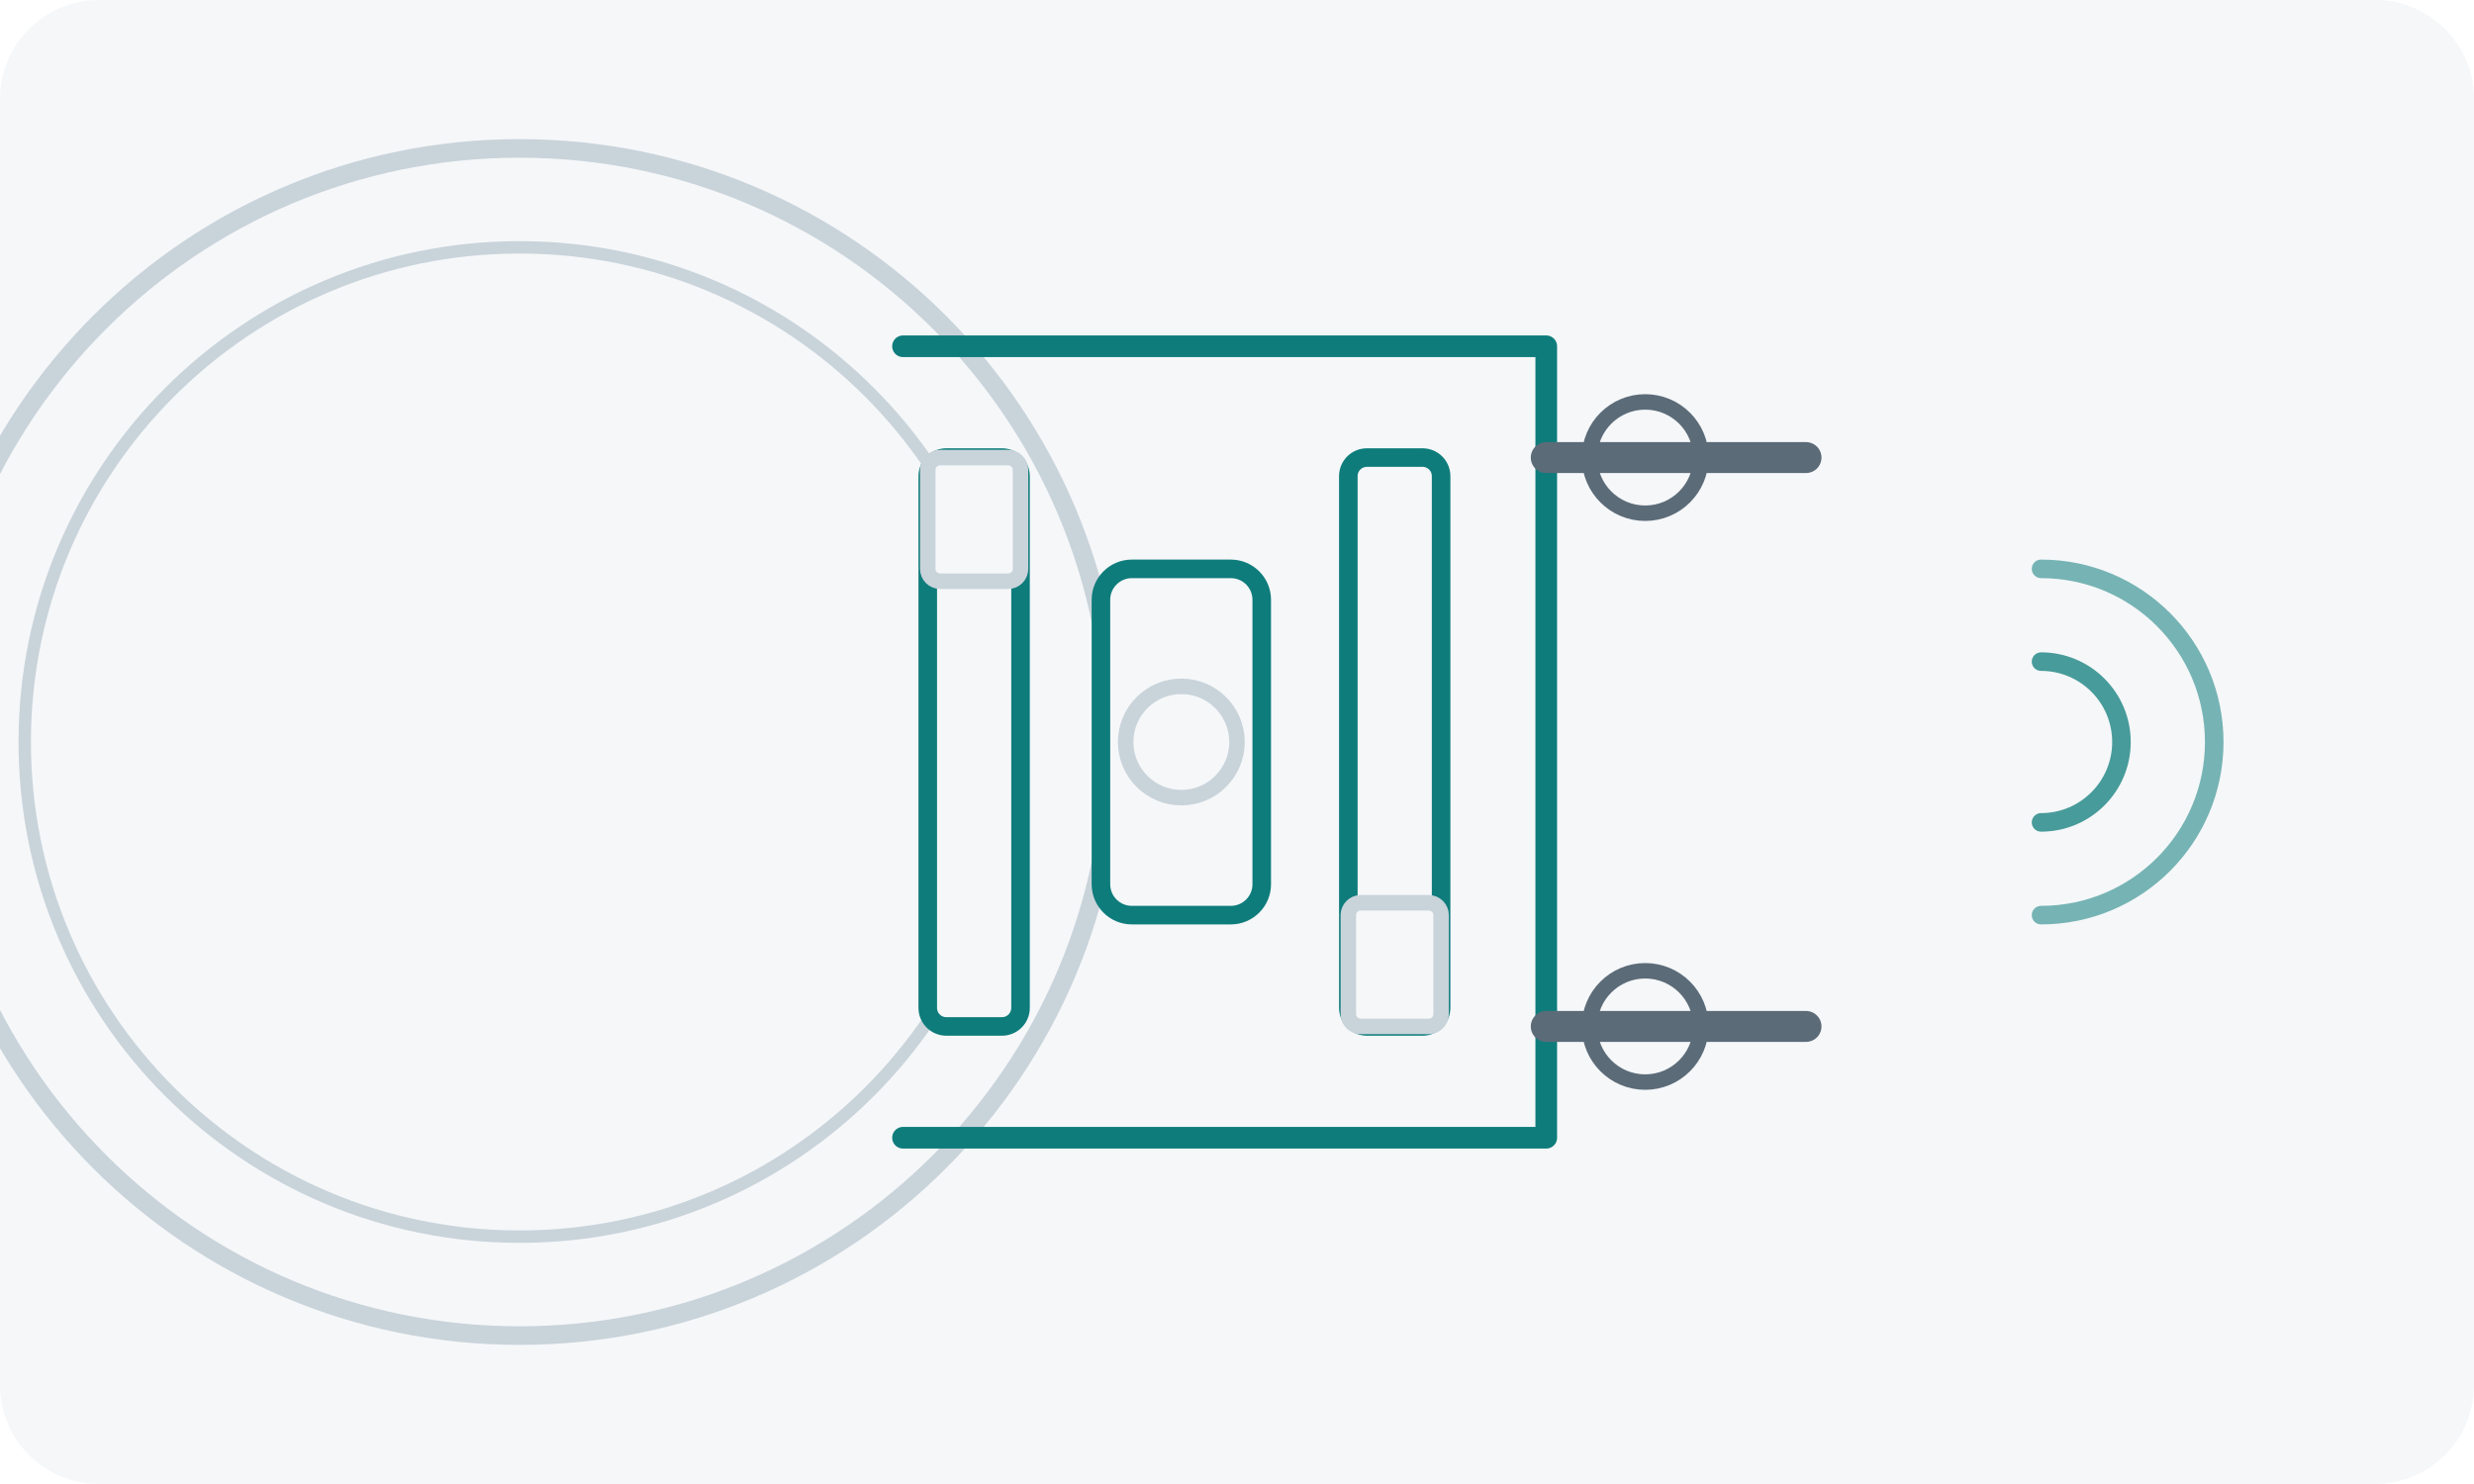
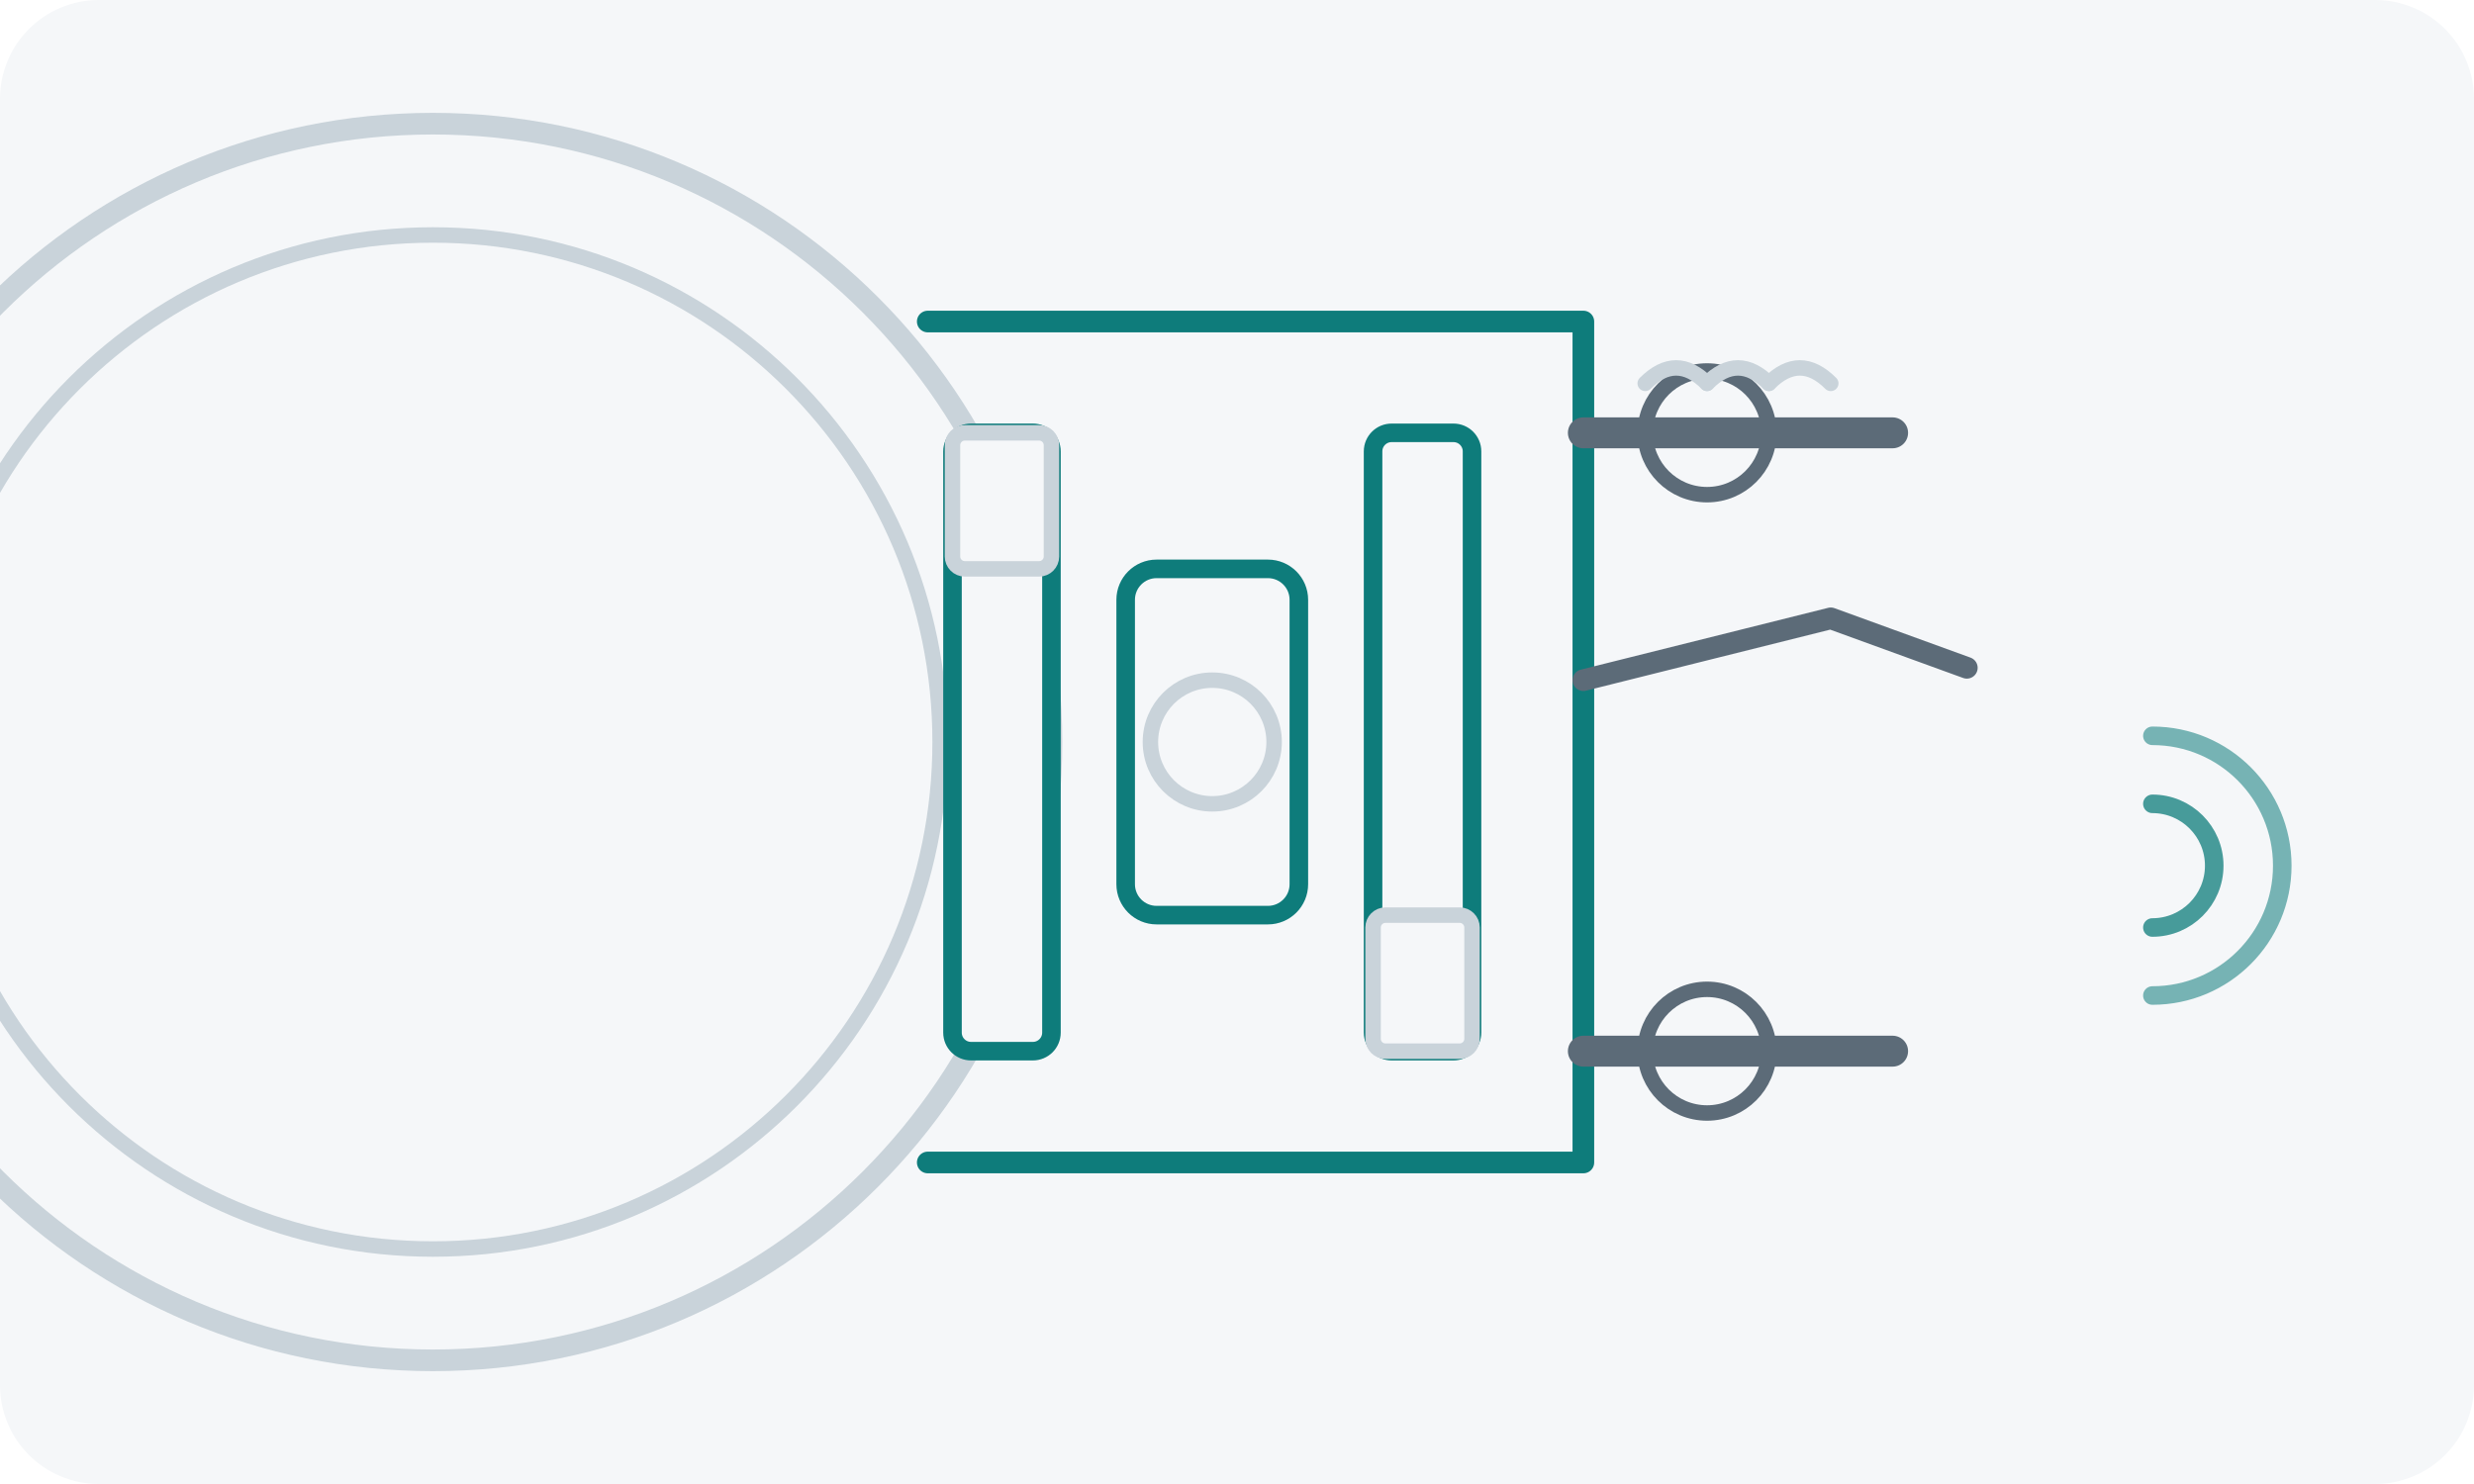
<svg xmlns="http://www.w3.org/2000/svg" viewBox="0 0 400 240" role="img" aria-label="Схема тормозного суппорта">
  <rect width="400" height="240" rx="16" fill="#F5F7F9" />
  <g fill="none" stroke-linecap="round" stroke-linejoin="round">
-     <circle cx="84.0" cy="120.0" r="96.0" stroke="#C9D3DA" stroke-width="3" fill="none" />
-     <circle cx="84.0" cy="120.0" r="80.0" stroke="#C9D3DA" stroke-width="2" fill="none" />
-     <path d="M 146.0 56.0 L 250.0 56.0 L 250.0 184.0 L 146.0 184.0" stroke="#0E7C7B" stroke-width="3.5" fill="none" />
-     <rect x="150.0" y="74.0" width="15.0" height="92.0" rx="3" stroke="#0E7C7B" stroke-width="3" fill="#F5F7F9" />
-     <rect x="150.0" y="74.0" width="15.0" height="20.0" rx="2" stroke="#C9D3DA" stroke-width="2.5" fill="#F5F7F9" />
-     <rect x="218.0" y="74.0" width="15.0" height="92.0" rx="3" stroke="#0E7C7B" stroke-width="3" fill="#F5F7F9" />
-     <rect x="218.0" y="146.0" width="15.0" height="20.0" rx="2" stroke="#C9D3DA" stroke-width="2.5" fill="#F5F7F9" />
-     <rect x="178.0" y="92.0" width="26.0" height="56.0" rx="5" stroke="#0E7C7B" stroke-width="3" fill="#F5F7F9" />
-     <circle cx="191.0" cy="120.0" r="9.0" stroke="#C9D3DA" stroke-width="2.5" fill="none" />
-     <circle cx="266.0" cy="74.0" r="9.0" stroke="#5C6B78" stroke-width="2.5" fill="none" />
-     <circle cx="266.0" cy="166.0" r="9.0" stroke="#5C6B78" stroke-width="2.5" fill="none" />
-     <path d="M 250.0 74.0 L 292.0 74.0" stroke="#5C6B78" stroke-width="5" />
-     <path d="M 250.0 166.0 L 292.0 166.0" stroke="#5C6B78" stroke-width="5" />
-     <path d="M 330 107 A 13 13 0 0 1 330 133" stroke="#0E7C7B" stroke-width="3" opacity="0.75" />
-     <path d="M 330 92 A 28 28 0 0 1 330 148" stroke="#0E7C7B" stroke-width="3" opacity="0.55" />
+     <circle cx="70.0" cy="120.0" r="100.0" stroke="#C9D3DA" stroke-width="3.5" fill="none" />
+     <circle cx="70.0" cy="120.0" r="82.0" stroke="#C9D3DA" stroke-width="2.5" fill="none" />
+     <path d="M 150.0 52.0 L 256.0 52.0 L 256.0 188.0 L 150.0 188.0" stroke="#0E7C7B" stroke-width="3.5" fill="none" />
+     <rect x="154.0" y="70.0" width="16.0" height="100.0" rx="3" stroke="#0E7C7B" stroke-width="3" fill="#F5F7F9" />
+     <rect x="154.0" y="70.0" width="16.0" height="22.0" rx="2" stroke="#C9D3DA" stroke-width="2.5" fill="#F5F7F9" />
+     <rect x="222.0" y="70.0" width="16.0" height="100.0" rx="3" stroke="#0E7C7B" stroke-width="3" fill="#F5F7F9" />
+     <rect x="222.0" y="148.0" width="16.0" height="22.0" rx="2" stroke="#C9D3DA" stroke-width="2.5" fill="#F5F7F9" />
+     <rect x="182.0" y="92.0" width="28.0" height="56.0" rx="5" stroke="#0E7C7B" stroke-width="3" fill="#F5F7F9" />
+     <circle cx="196.0" cy="120.0" r="10.0" stroke="#C9D3DA" stroke-width="2.5" fill="none" />
+     <circle cx="276.0" cy="70.0" r="10.0" stroke="#5C6B78" stroke-width="2.5" fill="none" />
+     <circle cx="276.0" cy="170.0" r="10.0" stroke="#5C6B78" stroke-width="2.5" fill="none" />
+     <path d="M 256.0 70.0 L 306.0 70.0" stroke="#5C6B78" stroke-width="5" />
+     <path d="M 256.0 170.0 L 306.0 170.0" stroke="#5C6B78" stroke-width="5" />
+     <path d="M 266.0 62.0 Q 271.0 57.0 276.0 62.0" stroke="#C9D3DA" stroke-width="2.5" fill="none" />
+     <path d="M 276.0 62.0 Q 281.0 57.0 286.0 62.0" stroke="#C9D3DA" stroke-width="2.5" fill="none" />
+     <path d="M 286.0 62.0 Q 291.0 57.0 296.0 62.0" stroke="#C9D3DA" stroke-width="2.5" fill="none" />
+     <path d="M 256.0 110.0 L 296.0 100.0 L 318.0 108.0" stroke="#5C6B78" stroke-width="3.5" fill="none" />
+     <path d="M 348 130 A 10 10 0 0 1 348 150" stroke="#0E7C7B" stroke-width="3" opacity="0.75" />
+     <path d="M 348 119 A 21 21 0 0 1 348 161" stroke="#0E7C7B" stroke-width="3" opacity="0.55" />
  </g>
</svg>
